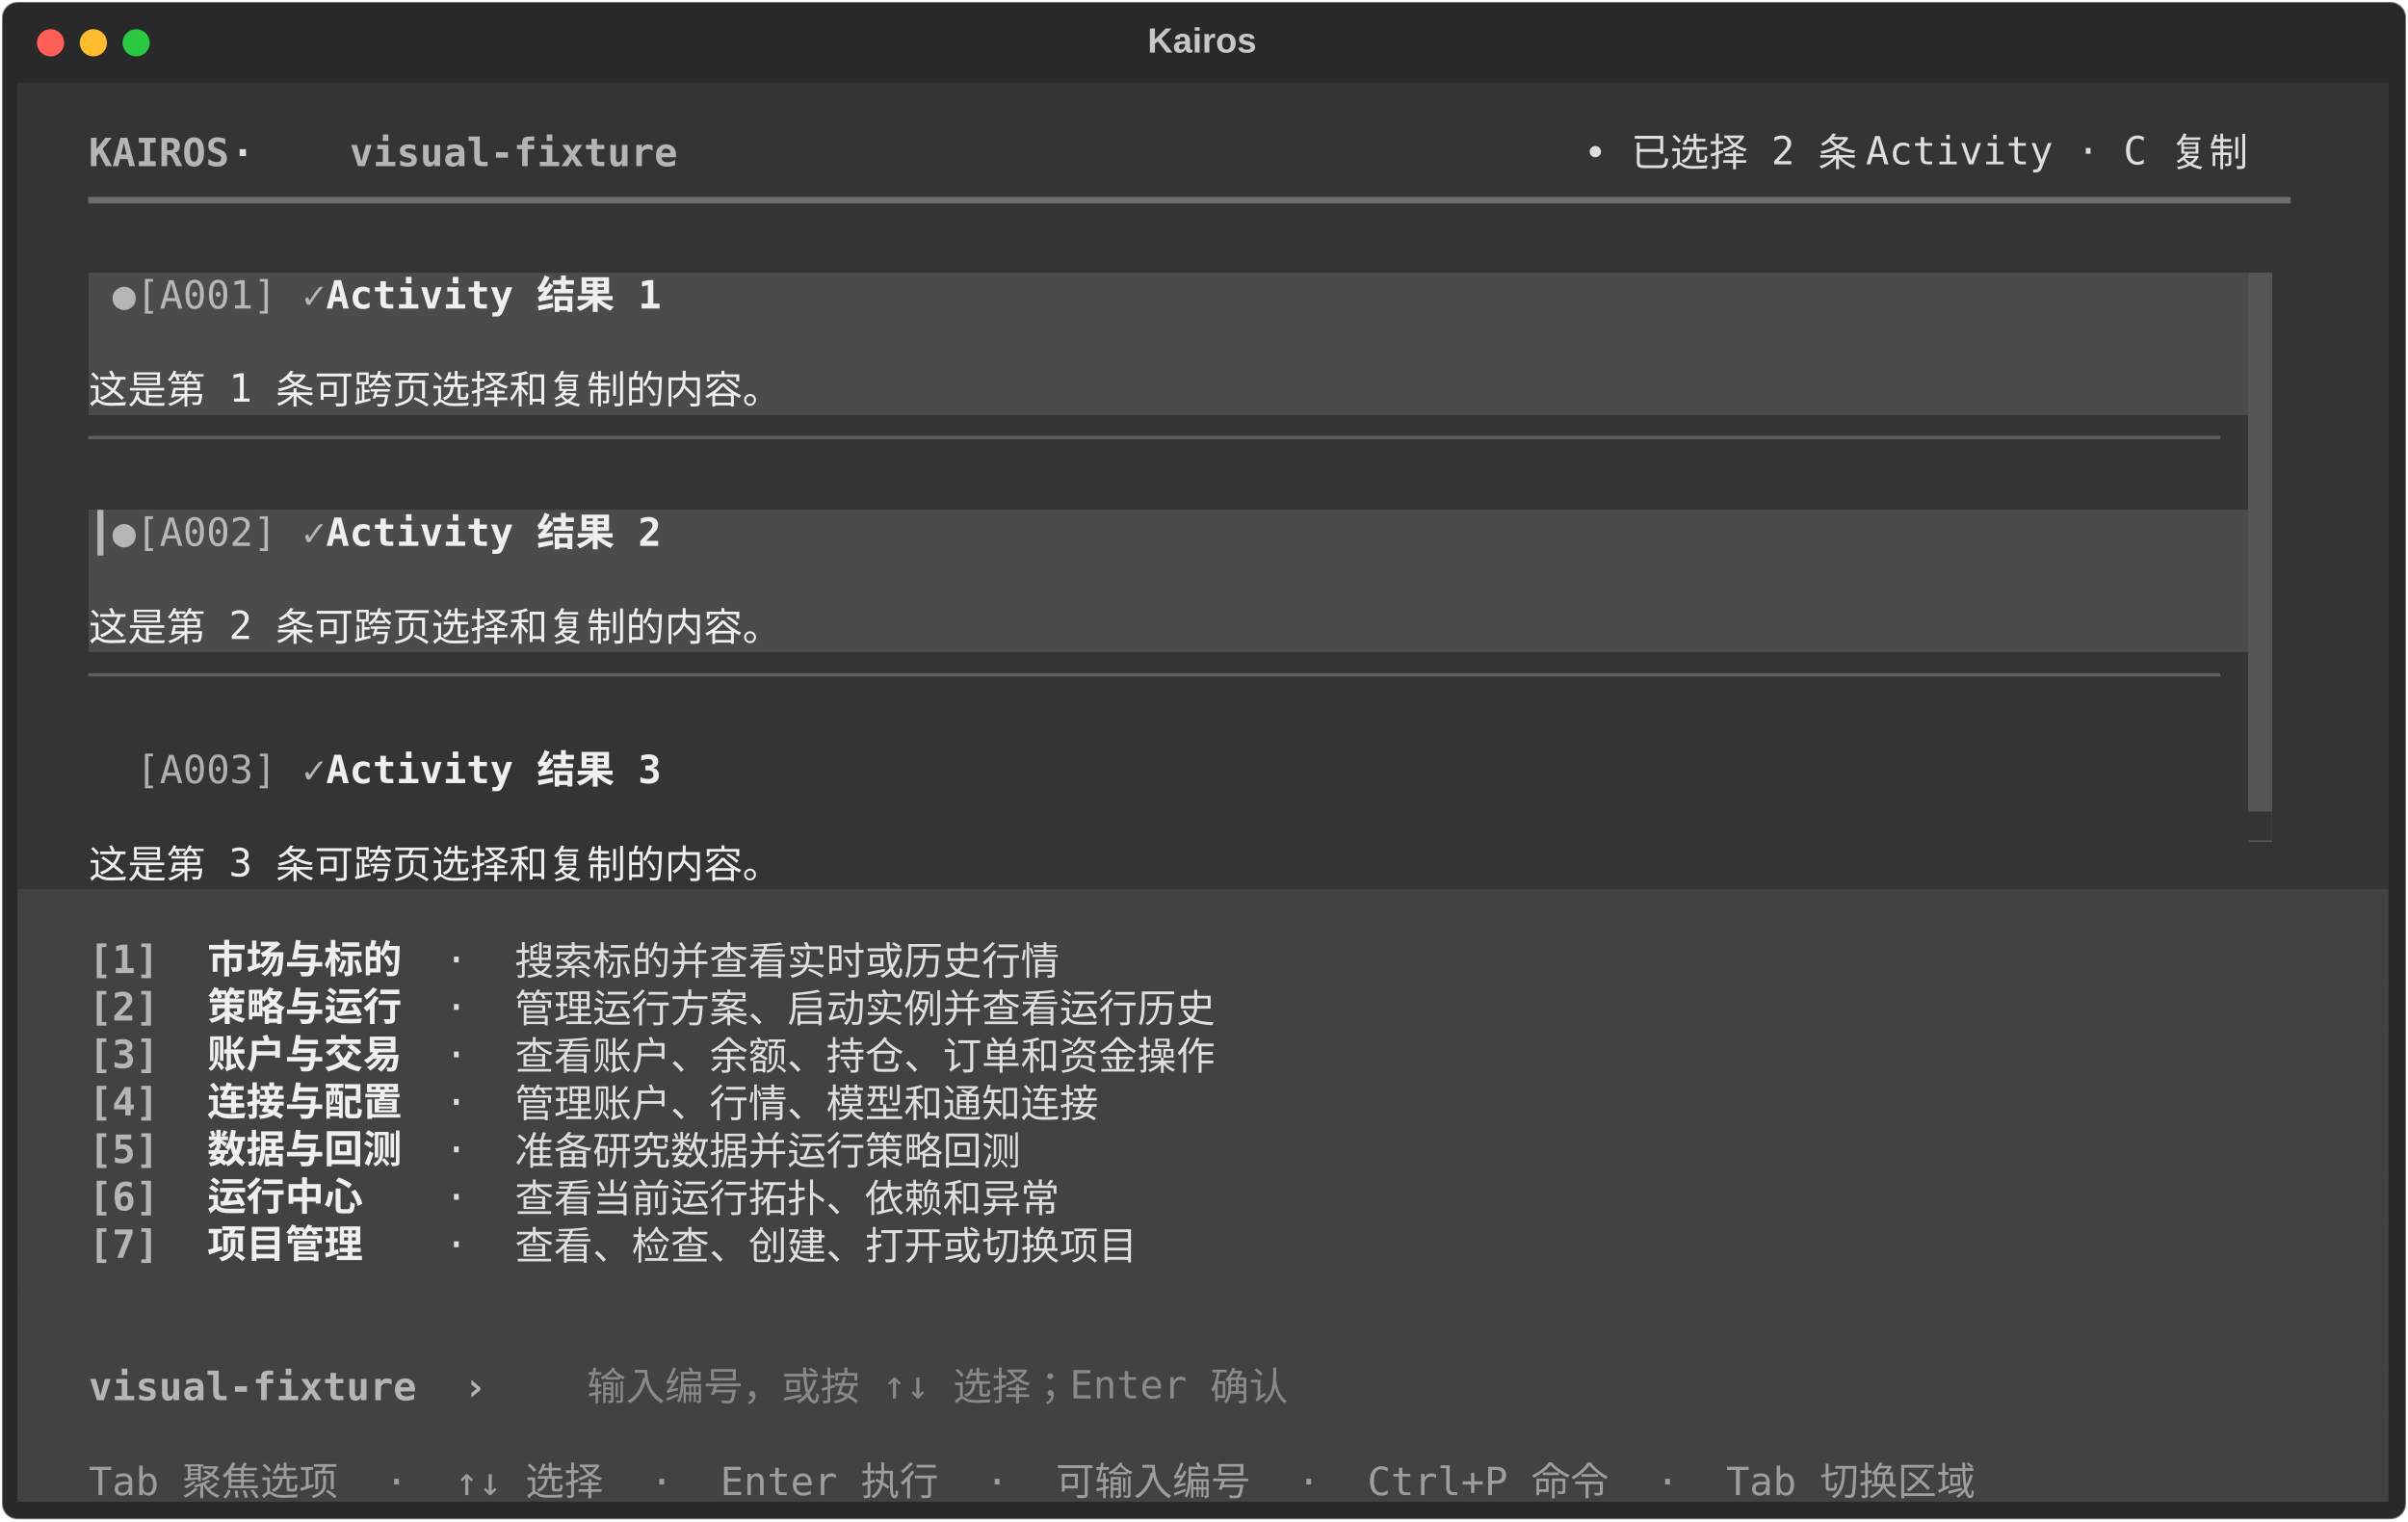
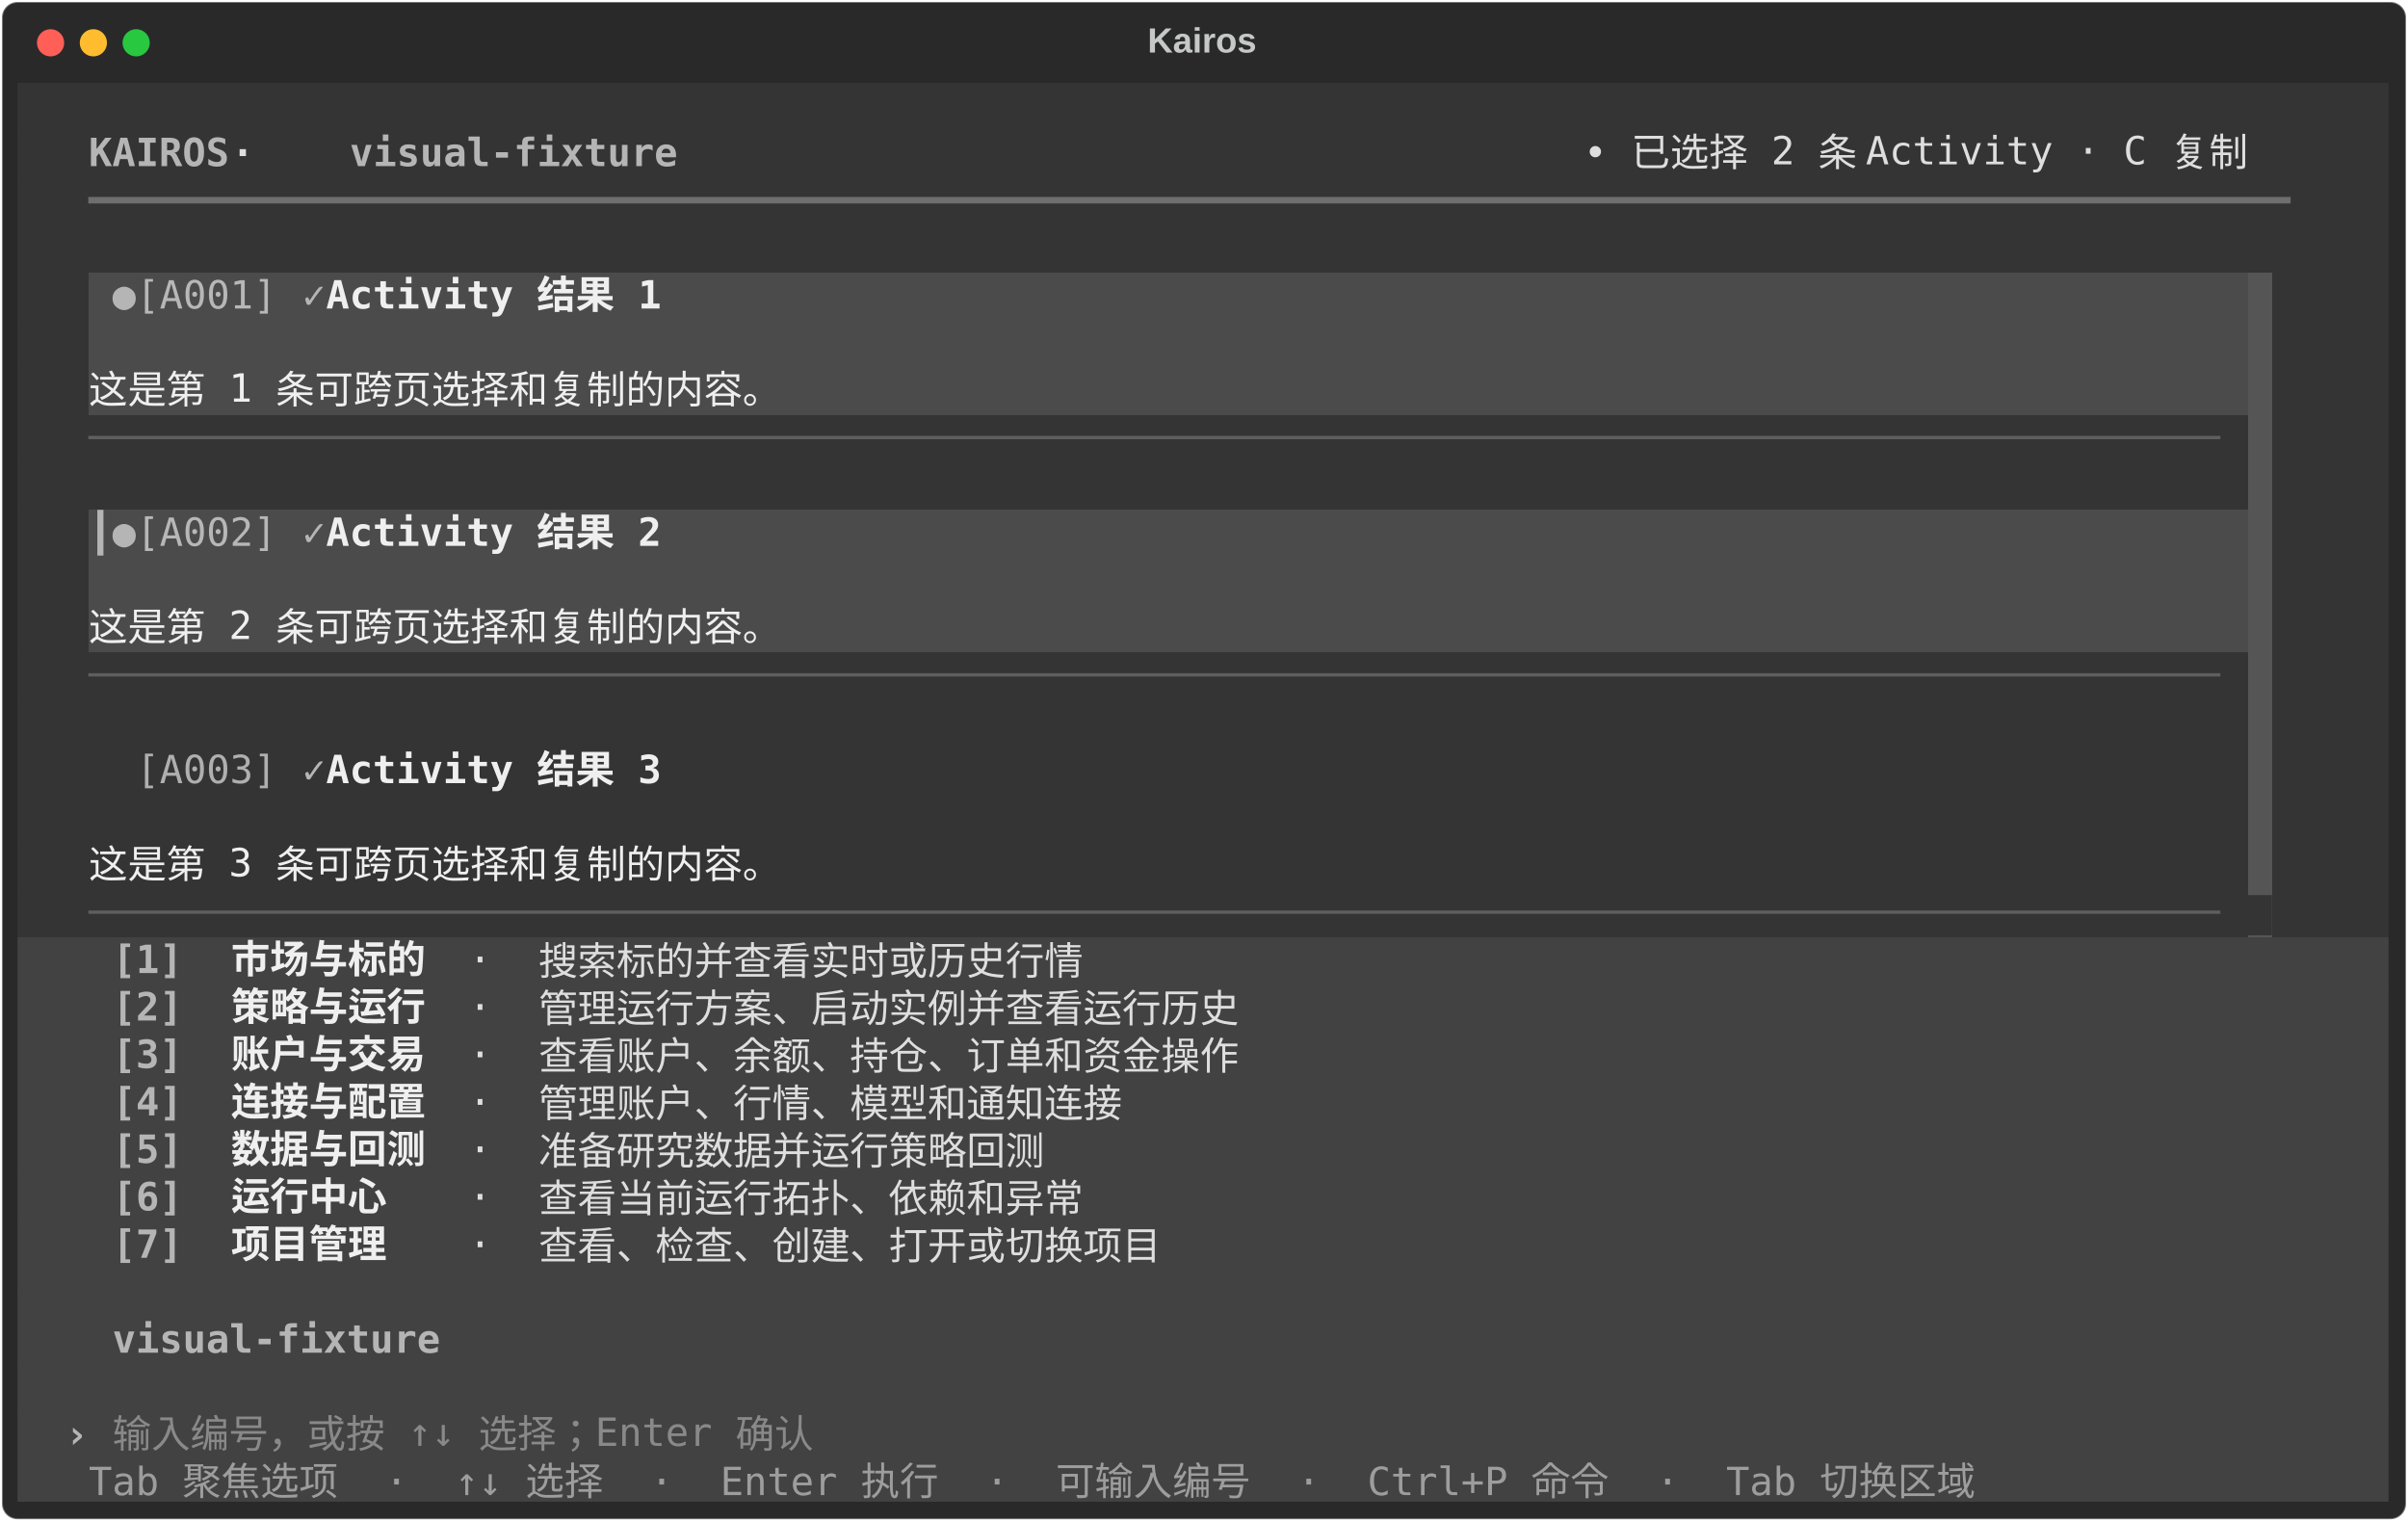
<svg xmlns="http://www.w3.org/2000/svg" class="rich-terminal" viewBox="0 0 1238 782.0">
  <style>

    @font-face {
        font-family: "Fira Code";
        src: local("FiraCode-Regular"),
                url("https://cdnjs.cloudflare.com/ajax/libs/firacode/6.2.0/woff2/FiraCode-Regular.woff2") format("woff2"),
                url("https://cdnjs.cloudflare.com/ajax/libs/firacode/6.2.0/woff/FiraCode-Regular.woff") format("woff");
        font-style: normal;
        font-weight: 400;
    }
    @font-face {
        font-family: "Fira Code";
        src: local("FiraCode-Bold"),
                url("https://cdnjs.cloudflare.com/ajax/libs/firacode/6.2.0/woff2/FiraCode-Bold.woff2") format("woff2"),
                url("https://cdnjs.cloudflare.com/ajax/libs/firacode/6.2.0/woff/FiraCode-Bold.woff") format("woff");
        font-style: bold;
        font-weight: 700;
    }

    .terminal-matrix {
        font-family: Fira Code, monospace;
        font-size: 20px;
        line-height: 24.4px;
        font-variant-east-asian: full-width;
    }

    .terminal-title {
        font-size: 18px;
        font-weight: bold;
        font-family: arial;
    }

    .terminal-r1 { fill: #c5c8c6 }
.terminal-r2 { fill: #b5b5b5;font-weight: bold }
.terminal-r3 { fill: #dedede;font-weight: bold }
.terminal-r4 { fill: #dedede }
.terminal-r5 { fill: #6e6e6e }
.terminal-r6 { fill: #b5b5b5 }
.terminal-r7 { fill: #b7b7b7 }
.terminal-r8 { fill: #efefef;font-weight: bold }
.terminal-r9 { fill: #efefef }
.terminal-r10 { fill: #343434 }
.terminal-r11 { fill: #5f5f5f }
.terminal-r12 { fill: #afafaf }
.terminal-r13 { fill: #424242 }
.terminal-r14 { fill: #898989 }
.terminal-r15 { fill: #9d9d9d }
    </style>
  <defs>
    <clipPath id="terminal-clip-terminal">
      <rect x="0" y="0" width="1219.0" height="731.0" />
    </clipPath>
    <clipPath id="terminal-line-0">
      <rect x="0" y="1.5" width="1220" height="24.65" />
    </clipPath>
    <clipPath id="terminal-line-1">
      <rect x="0" y="25.9" width="1220" height="24.65" />
    </clipPath>
    <clipPath id="terminal-line-2">
      <rect x="0" y="50.3" width="1220" height="24.65" />
    </clipPath>
    <clipPath id="terminal-line-3">
      <rect x="0" y="74.7" width="1220" height="24.65" />
    </clipPath>
    <clipPath id="terminal-line-4">
      <rect x="0" y="99.1" width="1220" height="24.65" />
    </clipPath>
    <clipPath id="terminal-line-5">
      <rect x="0" y="123.5" width="1220" height="24.65" />
    </clipPath>
    <clipPath id="terminal-line-6">
      <rect x="0" y="147.9" width="1220" height="24.65" />
    </clipPath>
    <clipPath id="terminal-line-7">
      <rect x="0" y="172.3" width="1220" height="24.65" />
    </clipPath>
    <clipPath id="terminal-line-8">
      <rect x="0" y="196.7" width="1220" height="24.65" />
    </clipPath>
    <clipPath id="terminal-line-9">
      <rect x="0" y="221.1" width="1220" height="24.65" />
    </clipPath>
    <clipPath id="terminal-line-10">
      <rect x="0" y="245.5" width="1220" height="24.65" />
    </clipPath>
    <clipPath id="terminal-line-11">
      <rect x="0" y="269.9" width="1220" height="24.65" />
    </clipPath>
    <clipPath id="terminal-line-12">
      <rect x="0" y="294.3" width="1220" height="24.65" />
    </clipPath>
    <clipPath id="terminal-line-13">
      <rect x="0" y="318.7" width="1220" height="24.65" />
    </clipPath>
    <clipPath id="terminal-line-14">
      <rect x="0" y="343.1" width="1220" height="24.65" />
    </clipPath>
    <clipPath id="terminal-line-15">
      <rect x="0" y="367.5" width="1220" height="24.65" />
    </clipPath>
    <clipPath id="terminal-line-16">
      <rect x="0" y="391.9" width="1220" height="24.65" />
    </clipPath>
    <clipPath id="terminal-line-17">
      <rect x="0" y="416.3" width="1220" height="24.65" />
    </clipPath>
    <clipPath id="terminal-line-18">
      <rect x="0" y="440.7" width="1220" height="24.65" />
    </clipPath>
    <clipPath id="terminal-line-19">
      <rect x="0" y="465.1" width="1220" height="24.65" />
    </clipPath>
    <clipPath id="terminal-line-20">
      <rect x="0" y="489.5" width="1220" height="24.65" />
    </clipPath>
    <clipPath id="terminal-line-21">
      <rect x="0" y="513.9" width="1220" height="24.65" />
    </clipPath>
    <clipPath id="terminal-line-22">
      <rect x="0" y="538.3" width="1220" height="24.65" />
    </clipPath>
    <clipPath id="terminal-line-23">
      <rect x="0" y="562.7" width="1220" height="24.65" />
    </clipPath>
    <clipPath id="terminal-line-24">
      <rect x="0" y="587.1" width="1220" height="24.65" />
    </clipPath>
    <clipPath id="terminal-line-25">
      <rect x="0" y="611.5" width="1220" height="24.65" />
    </clipPath>
    <clipPath id="terminal-line-26">
      <rect x="0" y="635.9" width="1220" height="24.65" />
    </clipPath>
    <clipPath id="terminal-line-27">
      <rect x="0" y="660.3" width="1220" height="24.65" />
    </clipPath>
    <clipPath id="terminal-line-28">
      <rect x="0" y="684.7" width="1220" height="24.65" />
    </clipPath>
  </defs>
  <rect fill="#292929" stroke="rgba(255,255,255,0.35)" stroke-width="1" x="1" y="1" width="1236" height="780" rx="8" />
  <text class="terminal-title" fill="#c5c8c6" text-anchor="middle" x="618" y="27">Kairos</text>
  <g transform="translate(26,22)">
    <circle cx="0" cy="0" r="7" fill="#ff5f57" />
    <circle cx="22" cy="0" r="7" fill="#febc2e" />
    <circle cx="44" cy="0" r="7" fill="#28c840" />
  </g>
  <g transform="translate(9, 41)" clip-path="url(#terminal-clip-terminal)">
    <rect fill="#343434" x="0" y="1.5" width="1220" height="24.65" shape-rendering="crispEdges" />
    <rect fill="#343434" x="0" y="25.9" width="36.6" height="24.65" shape-rendering="crispEdges" />
    <rect fill="#343434" x="36.6" y="25.9" width="73.2" height="24.65" shape-rendering="crispEdges" />
    <rect fill="#343434" x="109.8" y="25.9" width="61" height="24.65" shape-rendering="crispEdges" />
    <rect fill="#343434" x="170.8" y="25.9" width="170.8" height="24.65" shape-rendering="crispEdges" />
    <rect fill="#343434" x="341.6" y="25.9" width="463.6" height="24.65" shape-rendering="crispEdges" />
    <rect fill="#343434" x="805.2" y="25.9" width="12.2" height="24.65" shape-rendering="crispEdges" />
    <rect fill="#343434" x="817.4" y="25.9" width="12.2" height="24.65" shape-rendering="crispEdges" />
    <rect fill="#343434" x="829.6" y="25.9" width="353.8" height="24.65" shape-rendering="crispEdges" />
    <rect fill="#343434" x="1183.4" y="25.9" width="36.6" height="24.65" shape-rendering="crispEdges" />
    <rect fill="#343434" x="0" y="50.3" width="36.6" height="24.65" shape-rendering="crispEdges" />
    <rect fill="#343434" x="36.6" y="50.3" width="1146.8" height="24.65" shape-rendering="crispEdges" />
    <rect fill="#343434" x="1183.4" y="50.3" width="36.6" height="24.65" shape-rendering="crispEdges" />
    <rect fill="#343434" x="0" y="74.7" width="1220" height="24.65" shape-rendering="crispEdges" />
    <rect fill="#343434" x="0" y="99.1" width="36.6" height="24.65" shape-rendering="crispEdges" />
    <rect fill="#4b4b4b" x="36.6" y="99.1" width="12.2" height="24.65" shape-rendering="crispEdges" />
    <rect fill="#4b4b4b" x="48.8" y="99.1" width="12.2" height="24.65" shape-rendering="crispEdges" />
    <rect fill="#4b4b4b" x="61" y="99.1" width="85.4" height="24.65" shape-rendering="crispEdges" />
    <rect fill="#4b4b4b" x="146.4" y="99.1" width="12.2" height="24.65" shape-rendering="crispEdges" />
    <rect fill="#4b4b4b" x="158.6" y="99.1" width="195.2" height="24.65" shape-rendering="crispEdges" />
    <rect fill="#4b4b4b" x="353.8" y="99.1" width="793" height="24.65" shape-rendering="crispEdges" />
    <rect fill="#555555" x="1146.8" y="99.1" width="12.2" height="24.65" shape-rendering="crispEdges" />
    <rect fill="#343434" x="1159" y="99.1" width="61" height="24.65" shape-rendering="crispEdges" />
    <rect fill="#343434" x="0" y="123.5" width="36.6" height="24.65" shape-rendering="crispEdges" />
    <rect fill="#4b4b4b" x="36.6" y="123.5" width="1110.2" height="24.65" shape-rendering="crispEdges" />
    <rect fill="#555555" x="1146.8" y="123.5" width="12.2" height="24.65" shape-rendering="crispEdges" />
    <rect fill="#343434" x="1159" y="123.5" width="61" height="24.65" shape-rendering="crispEdges" />
    <rect fill="#343434" x="0" y="147.9" width="36.6" height="24.65" shape-rendering="crispEdges" />
    <rect fill="#4b4b4b" x="36.6" y="147.9" width="1110.2" height="24.65" shape-rendering="crispEdges" />
    <rect fill="#555555" x="1146.8" y="147.9" width="12.2" height="24.65" shape-rendering="crispEdges" />
    <rect fill="#343434" x="1159" y="147.9" width="61" height="24.65" shape-rendering="crispEdges" />
    <rect fill="#343434" x="0" y="172.3" width="36.6" height="24.65" shape-rendering="crispEdges" />
    <rect fill="#343434" x="36.6" y="172.3" width="1110.2" height="24.65" shape-rendering="crispEdges" />
    <rect fill="#555555" x="1146.8" y="172.3" width="12.2" height="24.65" shape-rendering="crispEdges" />
    <rect fill="#343434" x="1159" y="172.3" width="61" height="24.65" shape-rendering="crispEdges" />
    <rect fill="#343434" x="0" y="196.7" width="36.6" height="24.65" shape-rendering="crispEdges" />
    <rect fill="#343434" x="36.6" y="196.7" width="1110.2" height="24.65" shape-rendering="crispEdges" />
    <rect fill="#555555" x="1146.8" y="196.7" width="12.2" height="24.65" shape-rendering="crispEdges" />
    <rect fill="#343434" x="1159" y="196.7" width="61" height="24.65" shape-rendering="crispEdges" />
    <rect fill="#343434" x="0" y="221.1" width="36.6" height="24.65" shape-rendering="crispEdges" />
    <rect fill="#4b4b4b" x="36.6" y="221.1" width="12.2" height="24.65" shape-rendering="crispEdges" />
    <rect fill="#4b4b4b" x="48.8" y="221.1" width="12.2" height="24.65" shape-rendering="crispEdges" />
    <rect fill="#4b4b4b" x="61" y="221.1" width="85.4" height="24.65" shape-rendering="crispEdges" />
    <rect fill="#4b4b4b" x="146.4" y="221.1" width="12.2" height="24.65" shape-rendering="crispEdges" />
    <rect fill="#4b4b4b" x="158.6" y="221.1" width="195.2" height="24.65" shape-rendering="crispEdges" />
    <rect fill="#4b4b4b" x="353.8" y="221.1" width="793" height="24.65" shape-rendering="crispEdges" />
    <rect fill="#555555" x="1146.8" y="221.1" width="12.2" height="24.65" shape-rendering="crispEdges" />
    <rect fill="#343434" x="1159" y="221.1" width="61" height="24.65" shape-rendering="crispEdges" />
    <rect fill="#343434" x="0" y="245.5" width="36.6" height="24.65" shape-rendering="crispEdges" />
    <rect fill="#4b4b4b" x="36.6" y="245.5" width="1110.2" height="24.65" shape-rendering="crispEdges" />
    <rect fill="#555555" x="1146.8" y="245.5" width="12.2" height="24.65" shape-rendering="crispEdges" />
    <rect fill="#343434" x="1159" y="245.5" width="61" height="24.65" shape-rendering="crispEdges" />
    <rect fill="#343434" x="0" y="269.9" width="36.6" height="24.65" shape-rendering="crispEdges" />
    <rect fill="#4b4b4b" x="36.6" y="269.9" width="1110.2" height="24.65" shape-rendering="crispEdges" />
    <rect fill="#555555" x="1146.8" y="269.9" width="12.2" height="24.65" shape-rendering="crispEdges" />
    <rect fill="#343434" x="1159" y="269.9" width="61" height="24.65" shape-rendering="crispEdges" />
    <rect fill="#343434" x="0" y="294.3" width="36.6" height="24.65" shape-rendering="crispEdges" />
    <rect fill="#343434" x="36.6" y="294.3" width="1110.2" height="24.65" shape-rendering="crispEdges" />
    <rect fill="#555555" x="1146.8" y="294.3" width="12.2" height="24.65" shape-rendering="crispEdges" />
    <rect fill="#343434" x="1159" y="294.3" width="61" height="24.65" shape-rendering="crispEdges" />
    <rect fill="#343434" x="0" y="318.7" width="36.6" height="24.65" shape-rendering="crispEdges" />
    <rect fill="#343434" x="36.6" y="318.7" width="1110.2" height="24.65" shape-rendering="crispEdges" />
    <rect fill="#555555" x="1146.8" y="318.7" width="12.2" height="24.65" shape-rendering="crispEdges" />
    <rect fill="#343434" x="1159" y="318.7" width="61" height="24.65" shape-rendering="crispEdges" />
    <rect fill="#343434" x="0" y="343.1" width="36.6" height="24.65" shape-rendering="crispEdges" />
    <rect fill="#343434" x="36.6" y="343.1" width="12.2" height="24.65" shape-rendering="crispEdges" />
    <rect fill="#343434" x="48.8" y="343.1" width="12.2" height="24.65" shape-rendering="crispEdges" />
    <rect fill="#343434" x="61" y="343.1" width="85.4" height="24.65" shape-rendering="crispEdges" />
    <rect fill="#343434" x="146.4" y="343.1" width="12.2" height="24.65" shape-rendering="crispEdges" />
    <rect fill="#343434" x="158.6" y="343.1" width="195.2" height="24.65" shape-rendering="crispEdges" />
    <rect fill="#343434" x="353.8" y="343.1" width="793" height="24.65" shape-rendering="crispEdges" />
    <rect fill="#555555" x="1146.8" y="343.1" width="12.2" height="24.65" shape-rendering="crispEdges" />
    <rect fill="#343434" x="1159" y="343.1" width="61" height="24.65" shape-rendering="crispEdges" />
    <rect fill="#343434" x="0" y="367.5" width="36.6" height="24.65" shape-rendering="crispEdges" />
    <rect fill="#343434" x="36.6" y="367.5" width="1110.2" height="24.65" shape-rendering="crispEdges" />
    <rect fill="#555555" x="1146.8" y="367.5" width="12.2" height="24.65" shape-rendering="crispEdges" />
    <rect fill="#343434" x="1159" y="367.5" width="61" height="24.65" shape-rendering="crispEdges" />
    <rect fill="#343434" x="0" y="391.9" width="36.6" height="24.65" shape-rendering="crispEdges" />
    <rect fill="#343434" x="36.6" y="391.9" width="1110.2" height="24.65" shape-rendering="crispEdges" />
-     <rect fill="#343434" x="1146.8" y="391.9" width="12.2" height="24.65" shape-rendering="crispEdges" />
+     <rect fill="#555555" x="1146.8" y="391.9" width="12.2" height="24.65" shape-rendering="crispEdges" />
    <rect fill="#343434" x="1159" y="391.9" width="61" height="24.65" shape-rendering="crispEdges" />
-     <rect fill="#424242" x="0" y="416.3" width="1220" height="24.65" shape-rendering="crispEdges" />
-     <rect fill="#424242" x="0" y="440.7" width="24.4" height="24.65" shape-rendering="crispEdges" />
-     <rect fill="#424242" x="24.4" y="440.7" width="12.2" height="24.65" shape-rendering="crispEdges" />
-     <rect fill="#424242" x="36.6" y="440.7" width="61" height="24.65" shape-rendering="crispEdges" />
-     <rect fill="#424242" x="97.6" y="440.7" width="122" height="24.65" shape-rendering="crispEdges" />
-     <rect fill="#424242" x="219.6" y="440.7" width="402.6" height="24.65" shape-rendering="crispEdges" />
-     <rect fill="#424242" x="622.2" y="440.7" width="573.4" height="24.65" shape-rendering="crispEdges" />
+     <rect fill="#343434" x="0" y="416.3" width="36.6" height="24.65" shape-rendering="crispEdges" />
+     <rect fill="#343434" x="36.6" y="416.3" width="1110.2" height="24.65" shape-rendering="crispEdges" />
+     <rect fill="#555555" x="1146.8" y="416.3" width="12.2" height="24.65" shape-rendering="crispEdges" />
+     <rect fill="#343434" x="1159" y="416.3" width="61" height="24.65" shape-rendering="crispEdges" />
+     <rect fill="#424242" x="0" y="440.7" width="36.6" height="24.65" shape-rendering="crispEdges" />
+     <rect fill="#424242" x="36.6" y="440.7" width="12.2" height="24.65" shape-rendering="crispEdges" />
+     <rect fill="#424242" x="48.8" y="440.7" width="61" height="24.65" shape-rendering="crispEdges" />
+     <rect fill="#424242" x="109.8" y="440.7" width="122" height="24.65" shape-rendering="crispEdges" />
+     <rect fill="#424242" x="231.8" y="440.7" width="402.6" height="24.65" shape-rendering="crispEdges" />
+     <rect fill="#424242" x="634.4" y="440.7" width="561.2" height="24.65" shape-rendering="crispEdges" />
    <rect fill="#424242" x="1195.6" y="440.7" width="24.4" height="24.65" shape-rendering="crispEdges" />
-     <rect fill="#424242" x="0" y="465.1" width="24.4" height="24.65" shape-rendering="crispEdges" />
-     <rect fill="#424242" x="24.4" y="465.1" width="12.2" height="24.65" shape-rendering="crispEdges" />
-     <rect fill="#424242" x="36.6" y="465.1" width="61" height="24.65" shape-rendering="crispEdges" />
-     <rect fill="#424242" x="97.6" y="465.1" width="122" height="24.65" shape-rendering="crispEdges" />
-     <rect fill="#424242" x="219.6" y="465.1" width="500.2" height="24.65" shape-rendering="crispEdges" />
-     <rect fill="#424242" x="719.8" y="465.1" width="475.8" height="24.65" shape-rendering="crispEdges" />
+     <rect fill="#424242" x="0" y="465.1" width="36.6" height="24.65" shape-rendering="crispEdges" />
+     <rect fill="#424242" x="36.6" y="465.1" width="12.2" height="24.65" shape-rendering="crispEdges" />
+     <rect fill="#424242" x="48.8" y="465.1" width="61" height="24.65" shape-rendering="crispEdges" />
+     <rect fill="#424242" x="109.8" y="465.1" width="122" height="24.65" shape-rendering="crispEdges" />
+     <rect fill="#424242" x="231.8" y="465.1" width="500.2" height="24.65" shape-rendering="crispEdges" />
+     <rect fill="#424242" x="732" y="465.1" width="463.6" height="24.65" shape-rendering="crispEdges" />
    <rect fill="#424242" x="1195.6" y="465.1" width="24.4" height="24.65" shape-rendering="crispEdges" />
-     <rect fill="#424242" x="0" y="489.5" width="24.4" height="24.65" shape-rendering="crispEdges" />
-     <rect fill="#424242" x="24.4" y="489.5" width="12.2" height="24.65" shape-rendering="crispEdges" />
-     <rect fill="#424242" x="36.6" y="489.5" width="61" height="24.65" shape-rendering="crispEdges" />
-     <rect fill="#424242" x="97.6" y="489.5" width="122" height="24.65" shape-rendering="crispEdges" />
-     <rect fill="#424242" x="219.6" y="489.5" width="500.2" height="24.65" shape-rendering="crispEdges" />
-     <rect fill="#424242" x="719.8" y="489.5" width="475.8" height="24.65" shape-rendering="crispEdges" />
+     <rect fill="#424242" x="0" y="489.5" width="36.6" height="24.65" shape-rendering="crispEdges" />
+     <rect fill="#424242" x="36.6" y="489.5" width="12.2" height="24.65" shape-rendering="crispEdges" />
+     <rect fill="#424242" x="48.8" y="489.5" width="61" height="24.65" shape-rendering="crispEdges" />
+     <rect fill="#424242" x="109.8" y="489.5" width="122" height="24.65" shape-rendering="crispEdges" />
+     <rect fill="#424242" x="231.8" y="489.5" width="500.2" height="24.65" shape-rendering="crispEdges" />
+     <rect fill="#424242" x="732" y="489.5" width="463.6" height="24.65" shape-rendering="crispEdges" />
    <rect fill="#424242" x="1195.6" y="489.5" width="24.4" height="24.65" shape-rendering="crispEdges" />
-     <rect fill="#424242" x="0" y="513.9" width="24.4" height="24.65" shape-rendering="crispEdges" />
-     <rect fill="#424242" x="24.4" y="513.9" width="12.2" height="24.65" shape-rendering="crispEdges" />
-     <rect fill="#424242" x="36.6" y="513.9" width="61" height="24.65" shape-rendering="crispEdges" />
-     <rect fill="#424242" x="97.6" y="513.9" width="122" height="24.65" shape-rendering="crispEdges" />
-     <rect fill="#424242" x="219.6" y="513.9" width="427" height="24.65" shape-rendering="crispEdges" />
-     <rect fill="#424242" x="646.6" y="513.9" width="549" height="24.65" shape-rendering="crispEdges" />
+     <rect fill="#424242" x="0" y="513.9" width="36.6" height="24.65" shape-rendering="crispEdges" />
+     <rect fill="#424242" x="36.6" y="513.9" width="12.2" height="24.65" shape-rendering="crispEdges" />
+     <rect fill="#424242" x="48.8" y="513.9" width="61" height="24.65" shape-rendering="crispEdges" />
+     <rect fill="#424242" x="109.8" y="513.9" width="122" height="24.65" shape-rendering="crispEdges" />
+     <rect fill="#424242" x="231.8" y="513.9" width="427" height="24.65" shape-rendering="crispEdges" />
+     <rect fill="#424242" x="658.8" y="513.9" width="536.8" height="24.65" shape-rendering="crispEdges" />
    <rect fill="#424242" x="1195.6" y="513.9" width="24.4" height="24.65" shape-rendering="crispEdges" />
-     <rect fill="#424242" x="0" y="538.3" width="24.4" height="24.65" shape-rendering="crispEdges" />
-     <rect fill="#424242" x="24.4" y="538.3" width="12.2" height="24.65" shape-rendering="crispEdges" />
-     <rect fill="#424242" x="36.6" y="538.3" width="61" height="24.65" shape-rendering="crispEdges" />
-     <rect fill="#424242" x="97.6" y="538.3" width="122" height="24.65" shape-rendering="crispEdges" />
-     <rect fill="#424242" x="219.6" y="538.3" width="378.2" height="24.65" shape-rendering="crispEdges" />
-     <rect fill="#424242" x="597.8" y="538.3" width="597.8" height="24.65" shape-rendering="crispEdges" />
+     <rect fill="#424242" x="0" y="538.3" width="36.6" height="24.65" shape-rendering="crispEdges" />
+     <rect fill="#424242" x="36.6" y="538.3" width="12.2" height="24.65" shape-rendering="crispEdges" />
+     <rect fill="#424242" x="48.8" y="538.3" width="61" height="24.65" shape-rendering="crispEdges" />
+     <rect fill="#424242" x="109.8" y="538.3" width="122" height="24.65" shape-rendering="crispEdges" />
+     <rect fill="#424242" x="231.8" y="538.3" width="378.2" height="24.65" shape-rendering="crispEdges" />
+     <rect fill="#424242" x="610" y="538.3" width="585.6" height="24.65" shape-rendering="crispEdges" />
    <rect fill="#424242" x="1195.6" y="538.3" width="24.4" height="24.65" shape-rendering="crispEdges" />
-     <rect fill="#424242" x="0" y="562.7" width="24.4" height="24.65" shape-rendering="crispEdges" />
-     <rect fill="#424242" x="24.4" y="562.7" width="12.2" height="24.65" shape-rendering="crispEdges" />
-     <rect fill="#424242" x="36.6" y="562.7" width="61" height="24.65" shape-rendering="crispEdges" />
-     <rect fill="#424242" x="97.6" y="562.7" width="97.6" height="24.65" shape-rendering="crispEdges" />
-     <rect fill="#424242" x="195.2" y="562.7" width="24.4" height="24.65" shape-rendering="crispEdges" />
-     <rect fill="#424242" x="219.6" y="562.7" width="402.6" height="24.65" shape-rendering="crispEdges" />
-     <rect fill="#424242" x="622.2" y="562.7" width="573.4" height="24.65" shape-rendering="crispEdges" />
+     <rect fill="#424242" x="0" y="562.7" width="36.6" height="24.65" shape-rendering="crispEdges" />
+     <rect fill="#424242" x="36.6" y="562.7" width="12.2" height="24.65" shape-rendering="crispEdges" />
+     <rect fill="#424242" x="48.8" y="562.7" width="61" height="24.65" shape-rendering="crispEdges" />
+     <rect fill="#424242" x="109.8" y="562.7" width="97.6" height="24.65" shape-rendering="crispEdges" />
+     <rect fill="#424242" x="207.4" y="562.7" width="24.4" height="24.65" shape-rendering="crispEdges" />
+     <rect fill="#424242" x="231.8" y="562.7" width="402.6" height="24.65" shape-rendering="crispEdges" />
+     <rect fill="#424242" x="634.4" y="562.7" width="561.2" height="24.65" shape-rendering="crispEdges" />
    <rect fill="#424242" x="1195.6" y="562.7" width="24.4" height="24.65" shape-rendering="crispEdges" />
-     <rect fill="#424242" x="0" y="587.1" width="24.4" height="24.65" shape-rendering="crispEdges" />
-     <rect fill="#424242" x="24.4" y="587.1" width="12.2" height="24.65" shape-rendering="crispEdges" />
-     <rect fill="#424242" x="36.6" y="587.1" width="61" height="24.65" shape-rendering="crispEdges" />
-     <rect fill="#424242" x="97.6" y="587.1" width="97.6" height="24.65" shape-rendering="crispEdges" />
-     <rect fill="#424242" x="195.2" y="587.1" width="24.4" height="24.65" shape-rendering="crispEdges" />
-     <rect fill="#424242" x="219.6" y="587.1" width="451.4" height="24.65" shape-rendering="crispEdges" />
-     <rect fill="#424242" x="671" y="587.1" width="524.6" height="24.65" shape-rendering="crispEdges" />
+     <rect fill="#424242" x="0" y="587.1" width="36.6" height="24.65" shape-rendering="crispEdges" />
+     <rect fill="#424242" x="36.6" y="587.1" width="12.2" height="24.65" shape-rendering="crispEdges" />
+     <rect fill="#424242" x="48.8" y="587.1" width="61" height="24.65" shape-rendering="crispEdges" />
+     <rect fill="#424242" x="109.8" y="587.1" width="97.6" height="24.65" shape-rendering="crispEdges" />
+     <rect fill="#424242" x="207.4" y="587.1" width="24.4" height="24.65" shape-rendering="crispEdges" />
+     <rect fill="#424242" x="231.8" y="587.1" width="451.4" height="24.65" shape-rendering="crispEdges" />
+     <rect fill="#424242" x="683.2" y="587.1" width="512.4" height="24.65" shape-rendering="crispEdges" />
    <rect fill="#424242" x="1195.6" y="587.1" width="24.4" height="24.65" shape-rendering="crispEdges" />
    <rect fill="#424242" x="0" y="611.5" width="1220" height="24.65" shape-rendering="crispEdges" />
-     <rect fill="#424242" x="0" y="635.9" width="36.6" height="24.65" shape-rendering="crispEdges" />
-     <rect fill="#424242" x="36.6" y="635.9" width="207.4" height="24.65" shape-rendering="crispEdges" />
-     <rect fill="#424242" x="244" y="635.9" width="976" height="24.65" shape-rendering="crispEdges" />
-     <rect fill="#424242" x="0" y="660.3" width="36.6" height="24.65" shape-rendering="crispEdges" />
-     <rect fill="#424242" x="36.6" y="660.3" width="207.4" height="24.65" shape-rendering="crispEdges" />
-     <rect fill="#424242" x="244" y="660.3" width="48.8" height="24.65" shape-rendering="crispEdges" />
-     <rect fill="#424242" x="292.8" y="660.3" width="414.8" height="24.65" shape-rendering="crispEdges" />
-     <rect fill="#424242" x="707.6" y="660.3" width="475.8" height="24.65" shape-rendering="crispEdges" />
-     <rect fill="#424242" x="1183.4" y="660.3" width="36.6" height="24.65" shape-rendering="crispEdges" />
-     <rect fill="#424242" x="0" y="684.7" width="36.6" height="24.65" shape-rendering="crispEdges" />
-     <rect fill="#424242" x="36.6" y="684.7" width="207.4" height="24.65" shape-rendering="crispEdges" />
-     <rect fill="#424242" x="244" y="684.7" width="976" height="24.65" shape-rendering="crispEdges" />
+     <rect fill="#424242" x="0" y="635.9" width="24.4" height="24.65" shape-rendering="crispEdges" />
+     <rect fill="#424242" x="24.4" y="635.9" width="0" height="24.65" shape-rendering="crispEdges" />
+     <rect fill="#424242" x="24.4" y="635.9" width="24.4" height="24.65" shape-rendering="crispEdges" />
+     <rect fill="#424242" x="48.8" y="635.9" width="170.8" height="24.65" shape-rendering="crispEdges" />
+     <rect fill="#424242" x="219.6" y="635.9" width="1000.4" height="24.65" shape-rendering="crispEdges" />
+     <rect fill="#424242" x="0" y="660.3" width="1220" height="24.65" shape-rendering="crispEdges" />
+     <rect fill="#424242" x="0" y="684.7" width="24.4" height="24.65" shape-rendering="crispEdges" />
+     <rect fill="#424242" x="24.4" y="684.7" width="12.2" height="24.65" shape-rendering="crispEdges" />
+     <rect fill="#424242" x="36.6" y="684.7" width="12.2" height="24.65" shape-rendering="crispEdges" />
+     <rect fill="#424242" x="48.8" y="684.7" width="414.8" height="24.65" shape-rendering="crispEdges" />
+     <rect fill="#424242" x="463.6" y="684.7" width="719.8" height="24.65" shape-rendering="crispEdges" />
+     <rect fill="#424242" x="1183.4" y="684.7" width="36.6" height="24.65" shape-rendering="crispEdges" />
    <rect fill="#424242" x="0" y="709.1" width="36.6" height="24.65" shape-rendering="crispEdges" />
    <rect fill="#424242" x="36.6" y="709.1" width="1061.4" height="24.65" shape-rendering="crispEdges" />
    <rect fill="#424242" x="1098" y="709.1" width="122" height="24.65" shape-rendering="crispEdges" />
    <g class="terminal-matrix">
      <text class="terminal-r1" x="1220" y="20" textLength="12.2" clip-path="url(#terminal-line-0)">
</text>
      <text class="terminal-r2" x="36.6" y="44.4" textLength="73.2" clip-path="url(#terminal-line-1)">KAIROS</text>
      <text class="terminal-r3" x="109.8" y="44.4" textLength="61" clip-path="url(#terminal-line-1)">  ·  </text>
      <text class="terminal-r2" x="170.8" y="44.4" textLength="170.8" clip-path="url(#terminal-line-1)">visual-fixture</text>
      <text class="terminal-r4" x="805.2" y="44.4" textLength="12.2" clip-path="url(#terminal-line-1)">•</text>
      <text class="terminal-r4" x="829.6" y="44.4" textLength="280.6" clip-path="url(#terminal-line-1)">已选择 2 条 Activity · C 复制</text>
      <text class="terminal-r1" x="1220" y="44.4" textLength="12.2" clip-path="url(#terminal-line-1)">
</text>
      <text class="terminal-r5" x="36.6" y="68.8" textLength="1146.8" clip-path="url(#terminal-line-2)">━━━━━━━━━━━━━━━━━━━━━━━━━━━━━━━━━━━━━━━━━━━━━━━━━━━━━━━━━━━━━━━━━━━━━━━━━━━━━━━━━━━━━━━━━━━━━━</text>
      <text class="terminal-r1" x="1220" y="68.8" textLength="12.2" clip-path="url(#terminal-line-2)">
</text>
      <text class="terminal-r1" x="1220" y="93.2" textLength="12.2" clip-path="url(#terminal-line-3)">
</text>
      <text class="terminal-r2" x="48.8" y="117.6" textLength="12.2" clip-path="url(#terminal-line-4)">●</text>
      <text class="terminal-r7" x="61" y="117.6" textLength="85.4" clip-path="url(#terminal-line-4)">[A001] </text>
      <text class="terminal-r2" x="146.4" y="117.6" textLength="12.2" clip-path="url(#terminal-line-4)">✓</text>
      <text class="terminal-r8" x="158.6" y="117.6" textLength="170.8" clip-path="url(#terminal-line-4)"> Activity 结果 1</text>
      <text class="terminal-r1" x="1220" y="117.6" textLength="12.2" clip-path="url(#terminal-line-4)">
</text>
      <text class="terminal-r1" x="1220" y="142" textLength="12.2" clip-path="url(#terminal-line-5)">
</text>
      <text class="terminal-r9" x="36.6" y="166.4" textLength="915" clip-path="url(#terminal-line-6)">  这是第 1 条可跨页选择和复制的内容。                                                      </text>
      <text class="terminal-r1" x="1220" y="166.4" textLength="12.2" clip-path="url(#terminal-line-6)">
</text>
      <text class="terminal-r11" x="36.6" y="190.8" textLength="1110.2" clip-path="url(#terminal-line-7)">───────────────────────────────────────────────────────────────────────────────────────────</text>
      <text class="terminal-r1" x="1220" y="190.8" textLength="12.2" clip-path="url(#terminal-line-7)">
</text>
      <text class="terminal-r1" x="1220" y="215.2" textLength="12.2" clip-path="url(#terminal-line-8)">
</text>
      <text class="terminal-r6" x="36.6" y="239.6" textLength="12.2" clip-path="url(#terminal-line-9)">┃</text>
      <text class="terminal-r2" x="48.8" y="239.6" textLength="12.2" clip-path="url(#terminal-line-9)">●</text>
      <text class="terminal-r7" x="61" y="239.6" textLength="85.4" clip-path="url(#terminal-line-9)">[A002] </text>
      <text class="terminal-r2" x="146.4" y="239.6" textLength="12.2" clip-path="url(#terminal-line-9)">✓</text>
      <text class="terminal-r8" x="158.6" y="239.6" textLength="170.8" clip-path="url(#terminal-line-9)"> Activity 结果 2</text>
      <text class="terminal-r1" x="1220" y="239.6" textLength="12.2" clip-path="url(#terminal-line-9)">
</text>
      <text class="terminal-r1" x="1220" y="264" textLength="12.2" clip-path="url(#terminal-line-10)">
</text>
      <text class="terminal-r9" x="36.6" y="288.4" textLength="915" clip-path="url(#terminal-line-11)">  这是第 2 条可跨页选择和复制的内容。                                                      </text>
      <text class="terminal-r1" x="1220" y="288.4" textLength="12.2" clip-path="url(#terminal-line-11)">
</text>
      <text class="terminal-r11" x="36.6" y="312.8" textLength="1110.2" clip-path="url(#terminal-line-12)">───────────────────────────────────────────────────────────────────────────────────────────</text>
      <text class="terminal-r1" x="1220" y="312.8" textLength="12.2" clip-path="url(#terminal-line-12)">
</text>
      <text class="terminal-r1" x="1220" y="337.2" textLength="12.2" clip-path="url(#terminal-line-13)">
</text>
      <text class="terminal-r12" x="61" y="361.6" textLength="85.4" clip-path="url(#terminal-line-14)">[A003] </text>
      <text class="terminal-r2" x="146.4" y="361.6" textLength="12.2" clip-path="url(#terminal-line-14)">✓</text>
      <text class="terminal-r8" x="158.6" y="361.6" textLength="170.8" clip-path="url(#terminal-line-14)"> Activity 结果 3</text>
      <text class="terminal-r1" x="1220" y="361.6" textLength="12.2" clip-path="url(#terminal-line-14)">
</text>
-       <text class="terminal-r10" x="1146.8" y="386" textLength="12.2" clip-path="url(#terminal-line-15)">▅</text>
      <text class="terminal-r1" x="1220" y="386" textLength="12.2" clip-path="url(#terminal-line-15)">
</text>
      <text class="terminal-r9" x="36.6" y="410.4" textLength="915" clip-path="url(#terminal-line-16)">  这是第 3 条可跨页选择和复制的内容。                                                      </text>
      <text class="terminal-r1" x="1220" y="410.4" textLength="12.2" clip-path="url(#terminal-line-16)">
</text>
+       <text class="terminal-r11" x="36.6" y="434.8" textLength="1110.2" clip-path="url(#terminal-line-17)">───────────────────────────────────────────────────────────────────────────────────────────</text>
+       <text class="terminal-r10" x="1146.8" y="434.8" textLength="12.2" clip-path="url(#terminal-line-17)">▇</text>
      <text class="terminal-r1" x="1220" y="434.8" textLength="12.2" clip-path="url(#terminal-line-17)">
</text>
-       <text class="terminal-r2" x="36.6" y="459.2" textLength="61" clip-path="url(#terminal-line-18)">[1]  </text>
-       <text class="terminal-r8" x="97.6" y="459.2" textLength="61" clip-path="url(#terminal-line-18)">市场与标的</text>
-       <text class="terminal-r4" x="219.6" y="459.2" textLength="231.8" clip-path="url(#terminal-line-18)">  ·  搜索标的并查看实时或历史行情</text>
+       <text class="terminal-r2" x="48.8" y="459.2" textLength="61" clip-path="url(#terminal-line-18)">[1]  </text>
+       <text class="terminal-r8" x="109.8" y="459.2" textLength="61" clip-path="url(#terminal-line-18)">市场与标的</text>
+       <text class="terminal-r4" x="231.8" y="459.2" textLength="231.8" clip-path="url(#terminal-line-18)">  ·  搜索标的并查看实时或历史行情</text>
      <text class="terminal-r1" x="1220" y="459.2" textLength="12.2" clip-path="url(#terminal-line-18)">
</text>
-       <text class="terminal-r2" x="36.6" y="483.6" textLength="61" clip-path="url(#terminal-line-19)">[2]  </text>
-       <text class="terminal-r8" x="97.6" y="483.6" textLength="61" clip-path="url(#terminal-line-19)">策略与运行</text>
-       <text class="terminal-r4" x="219.6" y="483.6" textLength="280.6" clip-path="url(#terminal-line-19)">  ·  管理运行方案、启动实例并查看运行历史</text>
+       <text class="terminal-r2" x="48.8" y="483.6" textLength="61" clip-path="url(#terminal-line-19)">[2]  </text>
+       <text class="terminal-r8" x="109.8" y="483.6" textLength="61" clip-path="url(#terminal-line-19)">策略与运行</text>
+       <text class="terminal-r4" x="231.8" y="483.6" textLength="280.6" clip-path="url(#terminal-line-19)">  ·  管理运行方案、启动实例并查看运行历史</text>
      <text class="terminal-r1" x="1220" y="483.6" textLength="12.2" clip-path="url(#terminal-line-19)">
</text>
-       <text class="terminal-r2" x="36.6" y="508" textLength="61" clip-path="url(#terminal-line-20)">[3]  </text>
-       <text class="terminal-r8" x="97.6" y="508" textLength="61" clip-path="url(#terminal-line-20)">账户与交易</text>
-       <text class="terminal-r4" x="219.6" y="508" textLength="280.6" clip-path="url(#terminal-line-20)">  ·  查看账户、余额、持仓、订单和资金操作</text>
+       <text class="terminal-r2" x="48.8" y="508" textLength="61" clip-path="url(#terminal-line-20)">[3]  </text>
+       <text class="terminal-r8" x="109.8" y="508" textLength="61" clip-path="url(#terminal-line-20)">账户与交易</text>
+       <text class="terminal-r4" x="231.8" y="508" textLength="280.6" clip-path="url(#terminal-line-20)">  ·  查看账户、余额、持仓、订单和资金操作</text>
      <text class="terminal-r1" x="1220" y="508" textLength="12.2" clip-path="url(#terminal-line-20)">
</text>
-       <text class="terminal-r2" x="36.6" y="532.4" textLength="61" clip-path="url(#terminal-line-21)">[4]  </text>
-       <text class="terminal-r8" x="97.6" y="532.4" textLength="61" clip-path="url(#terminal-line-21)">连接与配置</text>
-       <text class="terminal-r4" x="219.6" y="532.4" textLength="244" clip-path="url(#terminal-line-21)">  ·  管理账户、行情、模型和通知连接</text>
+       <text class="terminal-r2" x="48.8" y="532.4" textLength="61" clip-path="url(#terminal-line-21)">[4]  </text>
+       <text class="terminal-r8" x="109.8" y="532.4" textLength="61" clip-path="url(#terminal-line-21)">连接与配置</text>
+       <text class="terminal-r4" x="231.8" y="532.4" textLength="244" clip-path="url(#terminal-line-21)">  ·  管理账户、行情、模型和通知连接</text>
      <text class="terminal-r1" x="1220" y="532.4" textLength="12.2" clip-path="url(#terminal-line-21)">
</text>
-       <text class="terminal-r2" x="36.6" y="556.8" textLength="61" clip-path="url(#terminal-line-22)">[5]  </text>
-       <text class="terminal-r8" x="97.6" y="556.8" textLength="61" clip-path="url(#terminal-line-22)">数据与回测</text>
-       <text class="terminal-r4" x="219.6" y="556.8" textLength="219.6" clip-path="url(#terminal-line-22)">  ·  准备研究数据并运行策略回测</text>
+       <text class="terminal-r2" x="48.8" y="556.8" textLength="61" clip-path="url(#terminal-line-22)">[5]  </text>
+       <text class="terminal-r8" x="109.8" y="556.8" textLength="61" clip-path="url(#terminal-line-22)">数据与回测</text>
+       <text class="terminal-r4" x="231.8" y="556.8" textLength="219.6" clip-path="url(#terminal-line-22)">  ·  准备研究数据并运行策略回测</text>
      <text class="terminal-r1" x="1220" y="556.8" textLength="12.2" clip-path="url(#terminal-line-22)">
</text>
-       <text class="terminal-r2" x="36.6" y="581.2" textLength="61" clip-path="url(#terminal-line-23)">[6]  </text>
-       <text class="terminal-r8" x="97.6" y="581.2" textLength="48.8" clip-path="url(#terminal-line-23)">运行中心</text>
-       <text class="terminal-r4" x="219.6" y="581.2" textLength="231.8" clip-path="url(#terminal-line-23)">  ·  查看当前运行拓扑、依赖和异常</text>
+       <text class="terminal-r2" x="48.8" y="581.2" textLength="61" clip-path="url(#terminal-line-23)">[6]  </text>
+       <text class="terminal-r8" x="109.8" y="581.2" textLength="48.8" clip-path="url(#terminal-line-23)">运行中心</text>
+       <text class="terminal-r4" x="231.8" y="581.2" textLength="231.8" clip-path="url(#terminal-line-23)">  ·  查看当前运行拓扑、依赖和异常</text>
      <text class="terminal-r1" x="1220" y="581.2" textLength="12.2" clip-path="url(#terminal-line-23)">
</text>
-       <text class="terminal-r2" x="36.6" y="605.6" textLength="61" clip-path="url(#terminal-line-24)">[7]  </text>
-       <text class="terminal-r8" x="97.6" y="605.6" textLength="48.8" clip-path="url(#terminal-line-24)">项目管理</text>
-       <text class="terminal-r4" x="219.6" y="605.6" textLength="256.2" clip-path="url(#terminal-line-24)">  ·  查看、检查、创建、打开或切换项目</text>
+       <text class="terminal-r2" x="48.8" y="605.6" textLength="61" clip-path="url(#terminal-line-24)">[7]  </text>
+       <text class="terminal-r8" x="109.8" y="605.6" textLength="48.8" clip-path="url(#terminal-line-24)">项目管理</text>
+       <text class="terminal-r4" x="231.8" y="605.6" textLength="256.2" clip-path="url(#terminal-line-24)">  ·  查看、检查、创建、打开或切换项目</text>
      <text class="terminal-r1" x="1220" y="605.6" textLength="12.2" clip-path="url(#terminal-line-24)">
</text>
      <text class="terminal-r13" x="0" y="630" textLength="1220" clip-path="url(#terminal-line-25)">────────────────────────────────────────────────────────────────────────────────────────────────────</text>
      <text class="terminal-r1" x="1220" y="630" textLength="12.2" clip-path="url(#terminal-line-25)">
</text>
+       <text class="terminal-r2" x="48.8" y="654.4" textLength="170.8" clip-path="url(#terminal-line-26)">visual-fixture</text>
      <text class="terminal-r1" x="1220" y="654.4" textLength="12.2" clip-path="url(#terminal-line-26)">
</text>
-       <text class="terminal-r2" x="36.6" y="678.8" textLength="207.4" clip-path="url(#terminal-line-27)">visual-fixture  ›</text>
-       <text class="terminal-r14" x="292.8" y="678.8" textLength="268.4" clip-path="url(#terminal-line-27)">输入编号，或按 ↑↓ 选择；Enter 确认</text>
      <text class="terminal-r1" x="1220" y="678.8" textLength="12.2" clip-path="url(#terminal-line-27)">
</text>
+       <text class="terminal-r2" x="24.4" y="703.2" textLength="12.2" clip-path="url(#terminal-line-28)">›</text>
+       <text class="terminal-r14" x="48.8" y="703.2" textLength="268.4" clip-path="url(#terminal-line-28)">输入编号，或按 ↑↓ 选择；Enter 确认</text>
      <text class="terminal-r1" x="1220" y="703.2" textLength="12.2" clip-path="url(#terminal-line-28)">
</text>
      <text class="terminal-r15" x="36.6" y="727.6" textLength="829.6" clip-path="url(#terminal-line-29)">Tab 聚焦选项  ·  ↑↓ 选择  ·  Enter 执行  ·  可输入编号  ·  Ctrl+P 命令  ·  Tab 切换区域</text>
    </g>
  </g>
</svg>
